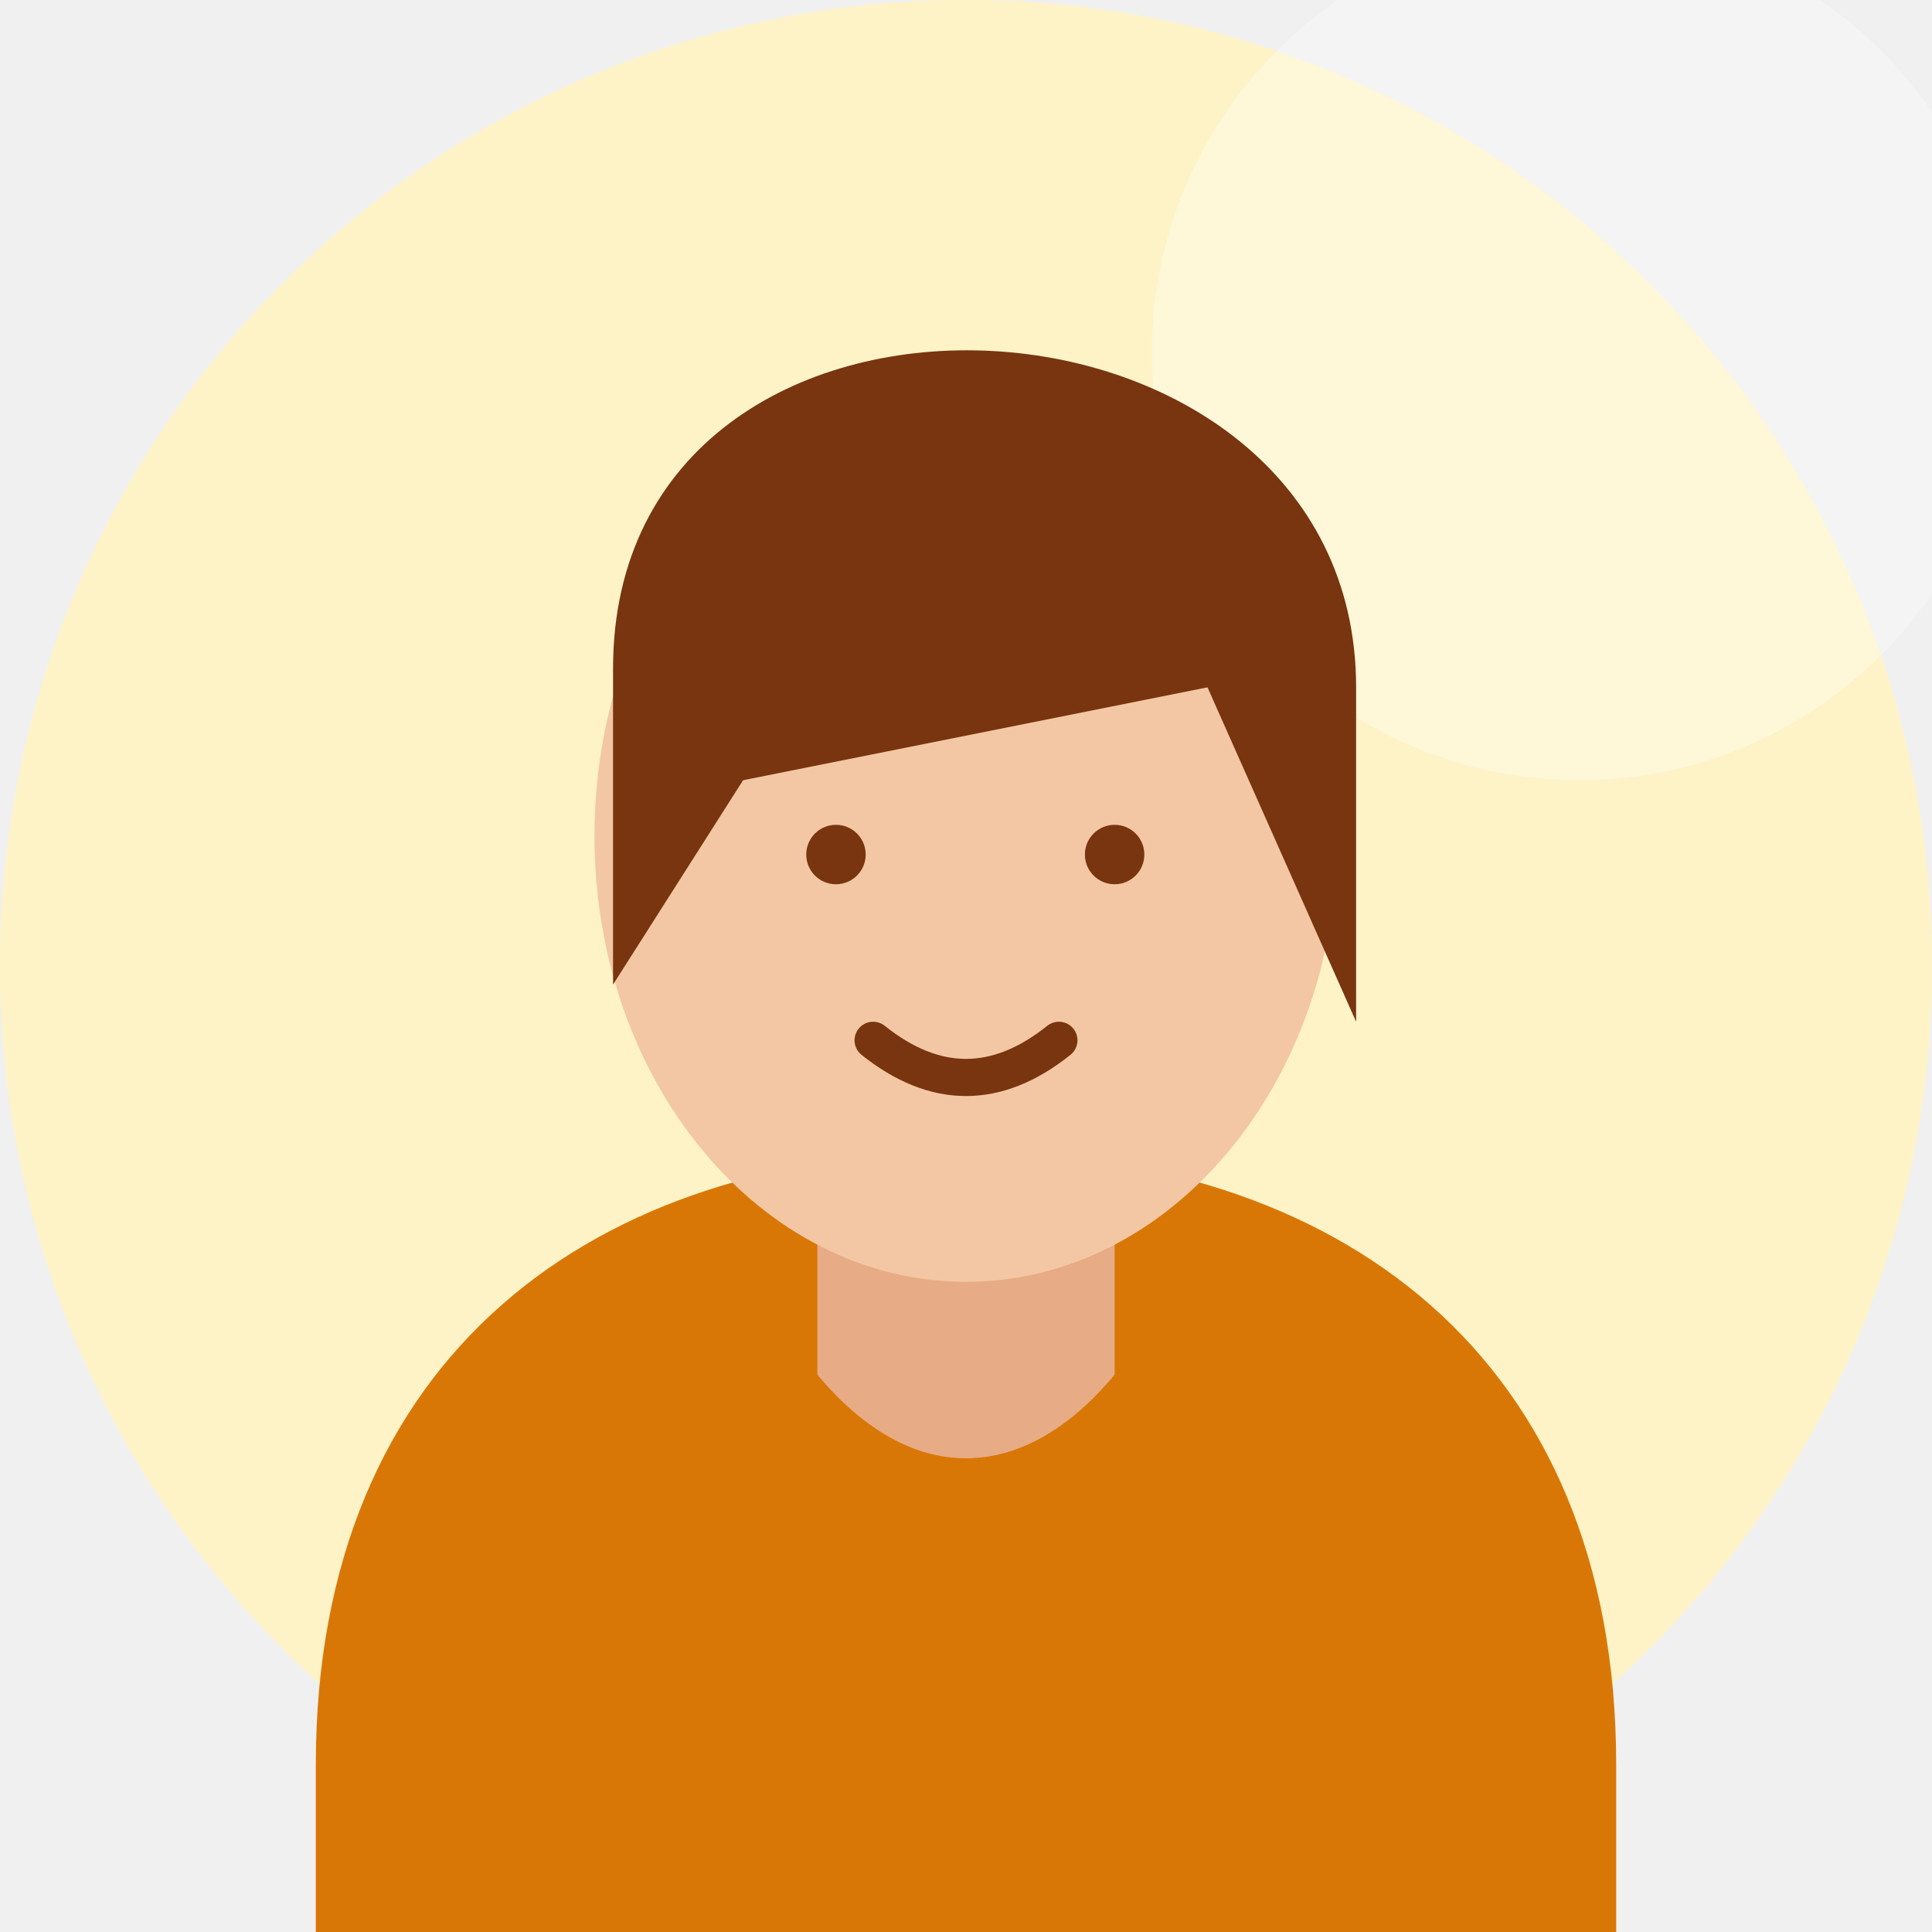
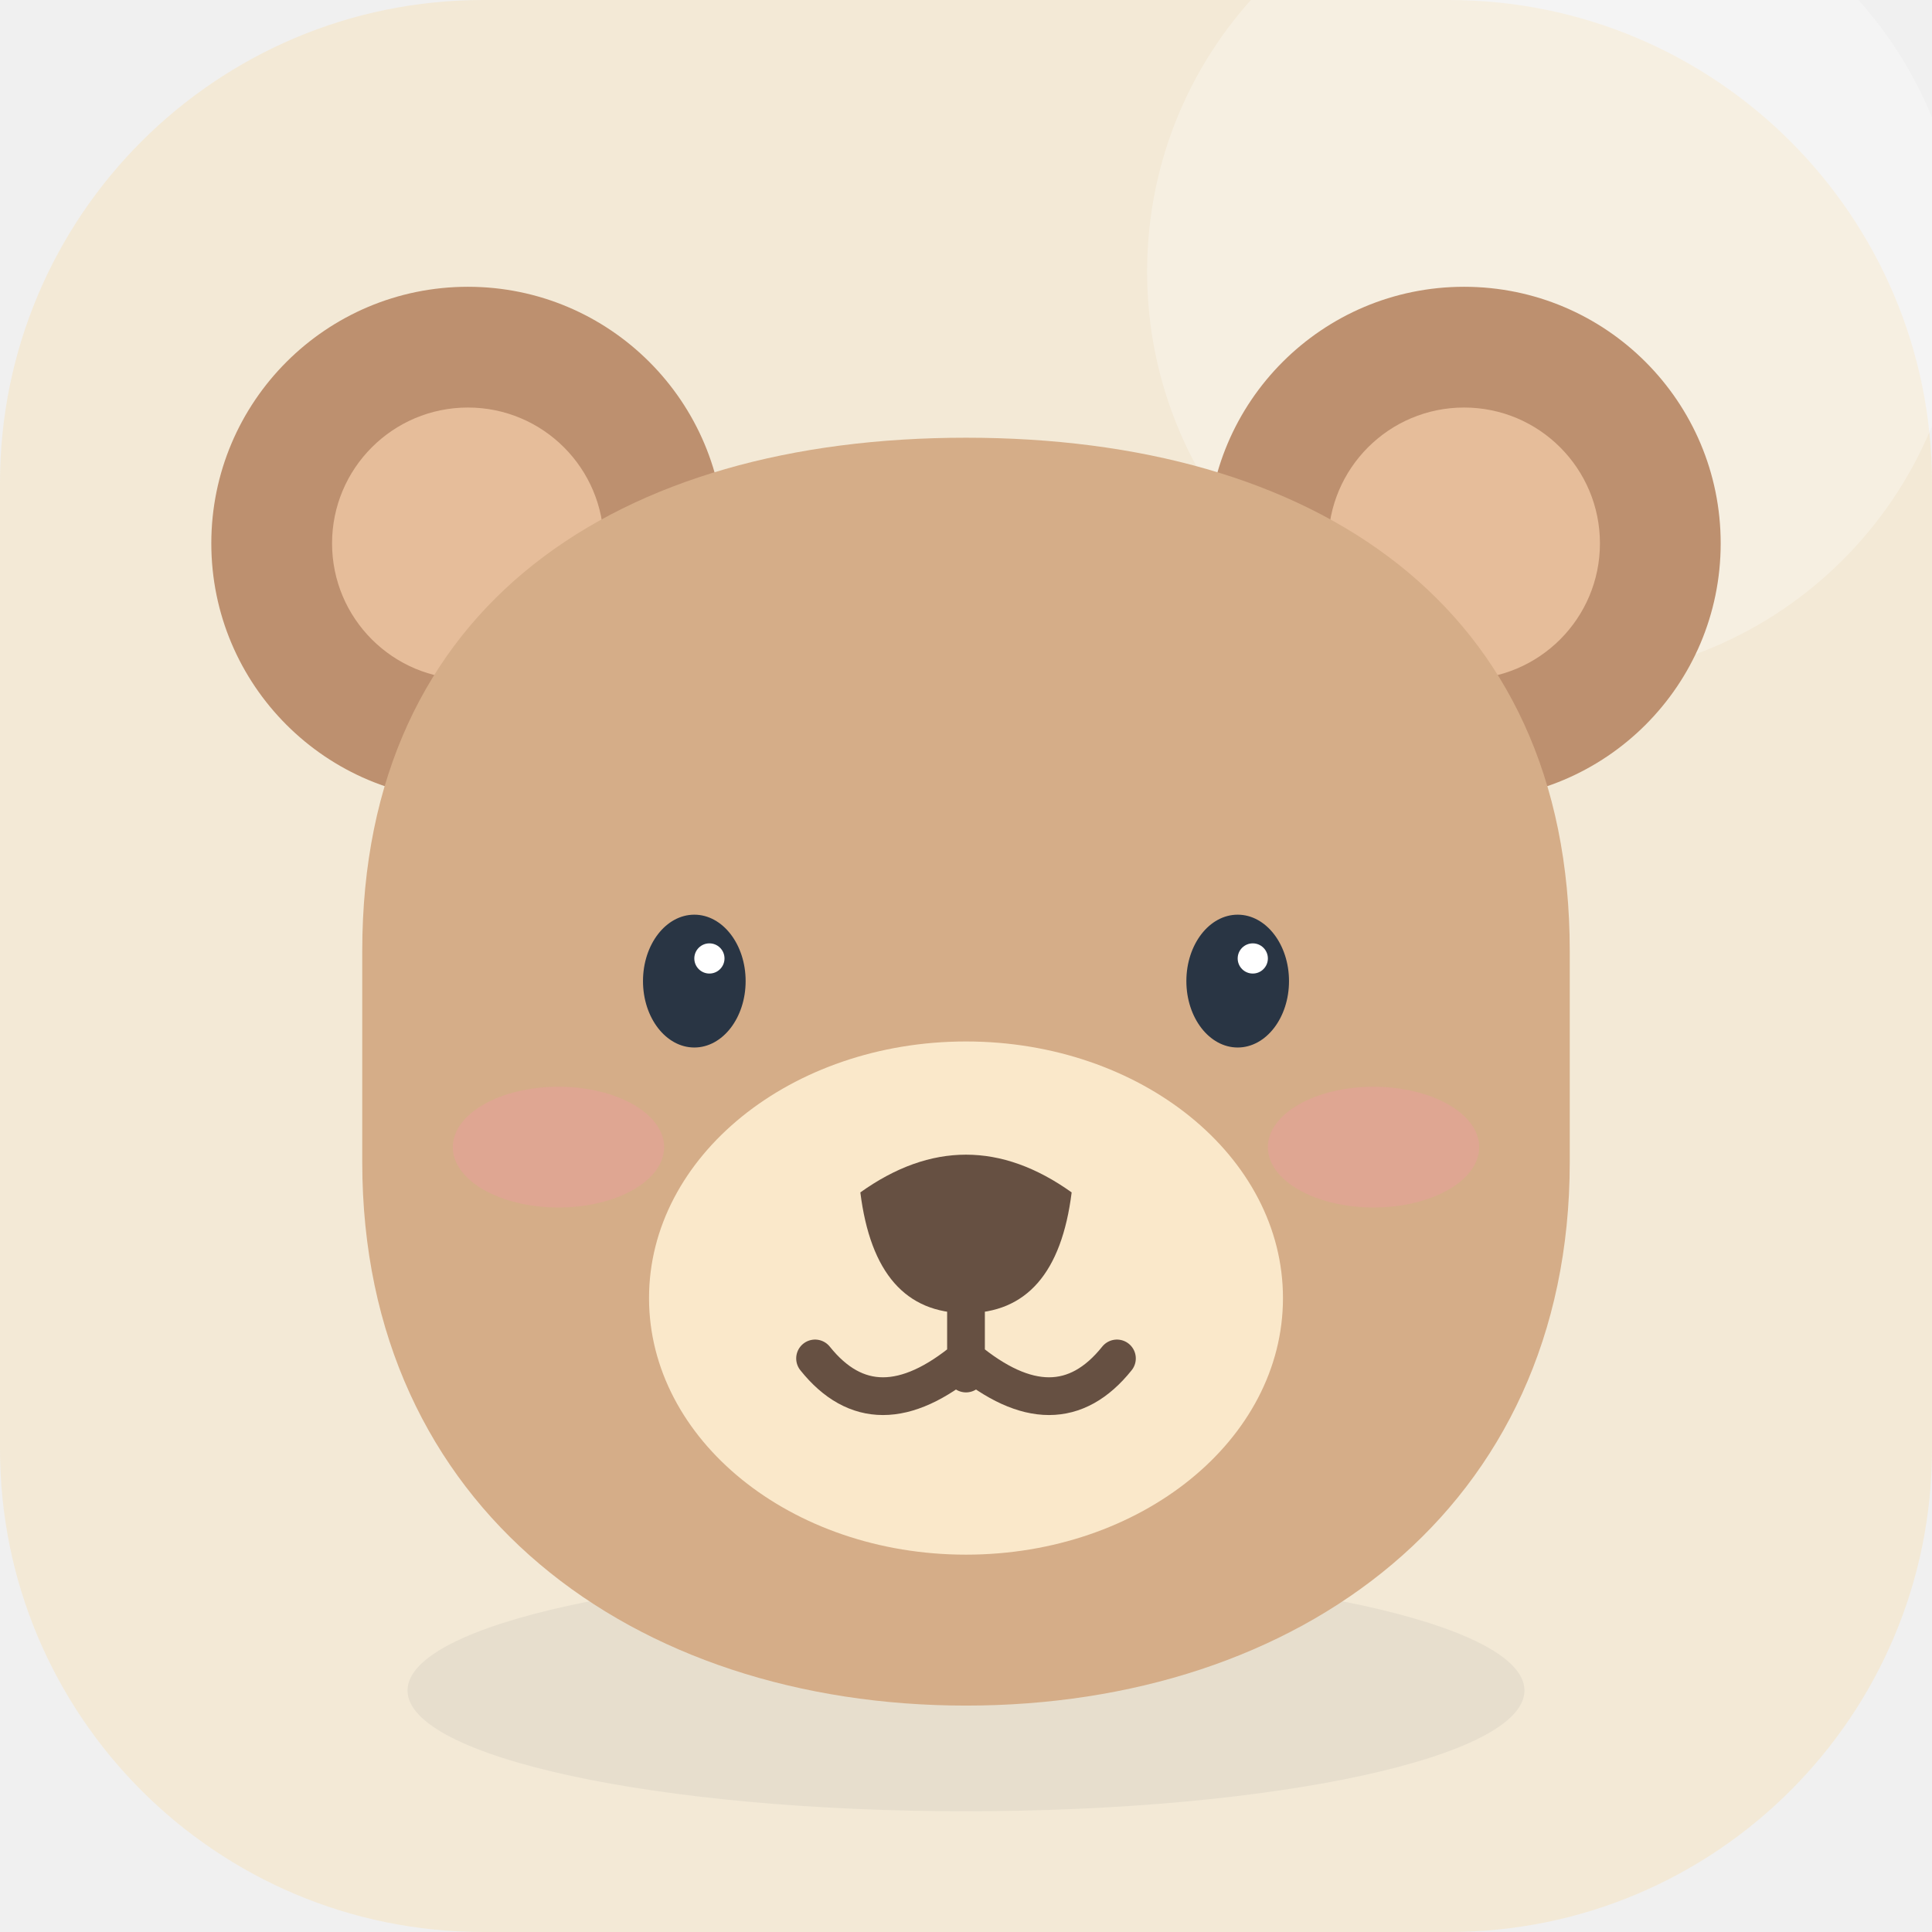
- <svg xmlns="http://www.w3.org/2000/svg" viewBox="0 0 104 104">
-   <rect width="104" height="104" rx="52" fill="#FEF3C7" />
-   <circle cx="85" cy="19" r="23" fill="white" opacity=".3" />
-   <path d="M17 104v-9c0-22 15-33 35-33s35 11 35 33v9" fill="#D97706" />
-   <path d="M44 60h16v14c-5 6-11 6-16 0" fill="#E7AC85" />
-   <ellipse cx="52" cy="45" rx="20" ry="24" fill="#F3C7A4" />
-   <path d="M33 53V36c0-24 40-22 40 1v18l-8-18-25 5Z" fill="#78350F" />
-   <circle cx="45" cy="46" r="1.6" fill="#78350F" />
-   <circle cx="60" cy="46" r="1.6" fill="#78350F" />
-   <path d="M47 56q5 4 10 0" fill="none" stroke="#78350F" stroke-width="2" stroke-linecap="round" />
+ <svg xmlns="http://www.w3.org/2000/svg" viewBox="0 0 128 128">
+   <rect width="128" height="128" rx="32" fill="#F3E9D6" />
+   <circle cx="103" cy="18" r="27" fill="#FFF" opacity=".28" />
+   <ellipse cx="64" cy="112" rx="37" ry="8" fill="#263449" opacity=".06" />
+   <circle cx="31" cy="36" r="17" fill="#BD906F" />
+   <circle cx="97" cy="36" r="17" fill="#BD906F" />
+   <circle cx="31" cy="36" r="9" fill="#E6BD9A" />
+   <circle cx="97" cy="36" r="9" fill="#E6BD9A" />
+   <path d="M24 63c0-23 17-34 40-34s40 11 40 34v14c0 23-18 36-40 36S24 100 24 77Z" fill="#D5AD88" />
+   <g fill="#293544">
+     <ellipse cx="46" cy="65" rx="3.4" ry="4.4" />
+     <ellipse cx="82" cy="65" rx="3.4" ry="4.4" />
+   </g>
+   <g fill="#fff">
+     <circle cx="47" cy="63.5" r="1" />
+     <circle cx="83" cy="63.5" r="1" />
+   </g>
+   <g fill="#E7A09A" opacity=".55">
+     <ellipse cx="37" cy="76" rx="7" ry="4" />
+     <ellipse cx="91" cy="76" rx="7" ry="4" />
+   </g>
+   <ellipse cx="64" cy="86" rx="21" ry="17" fill="#FAE8CA" />
+   <path d="M57 79q7-5 14 0-1 8-7 8t-7-8" fill="#665042" />
+   <path d="M64 86v5m0-1q-6 5-10 0m10 0q6 5 10 0" fill="none" stroke="#665042" stroke-width="2.5" stroke-linecap="round" />
</svg>
